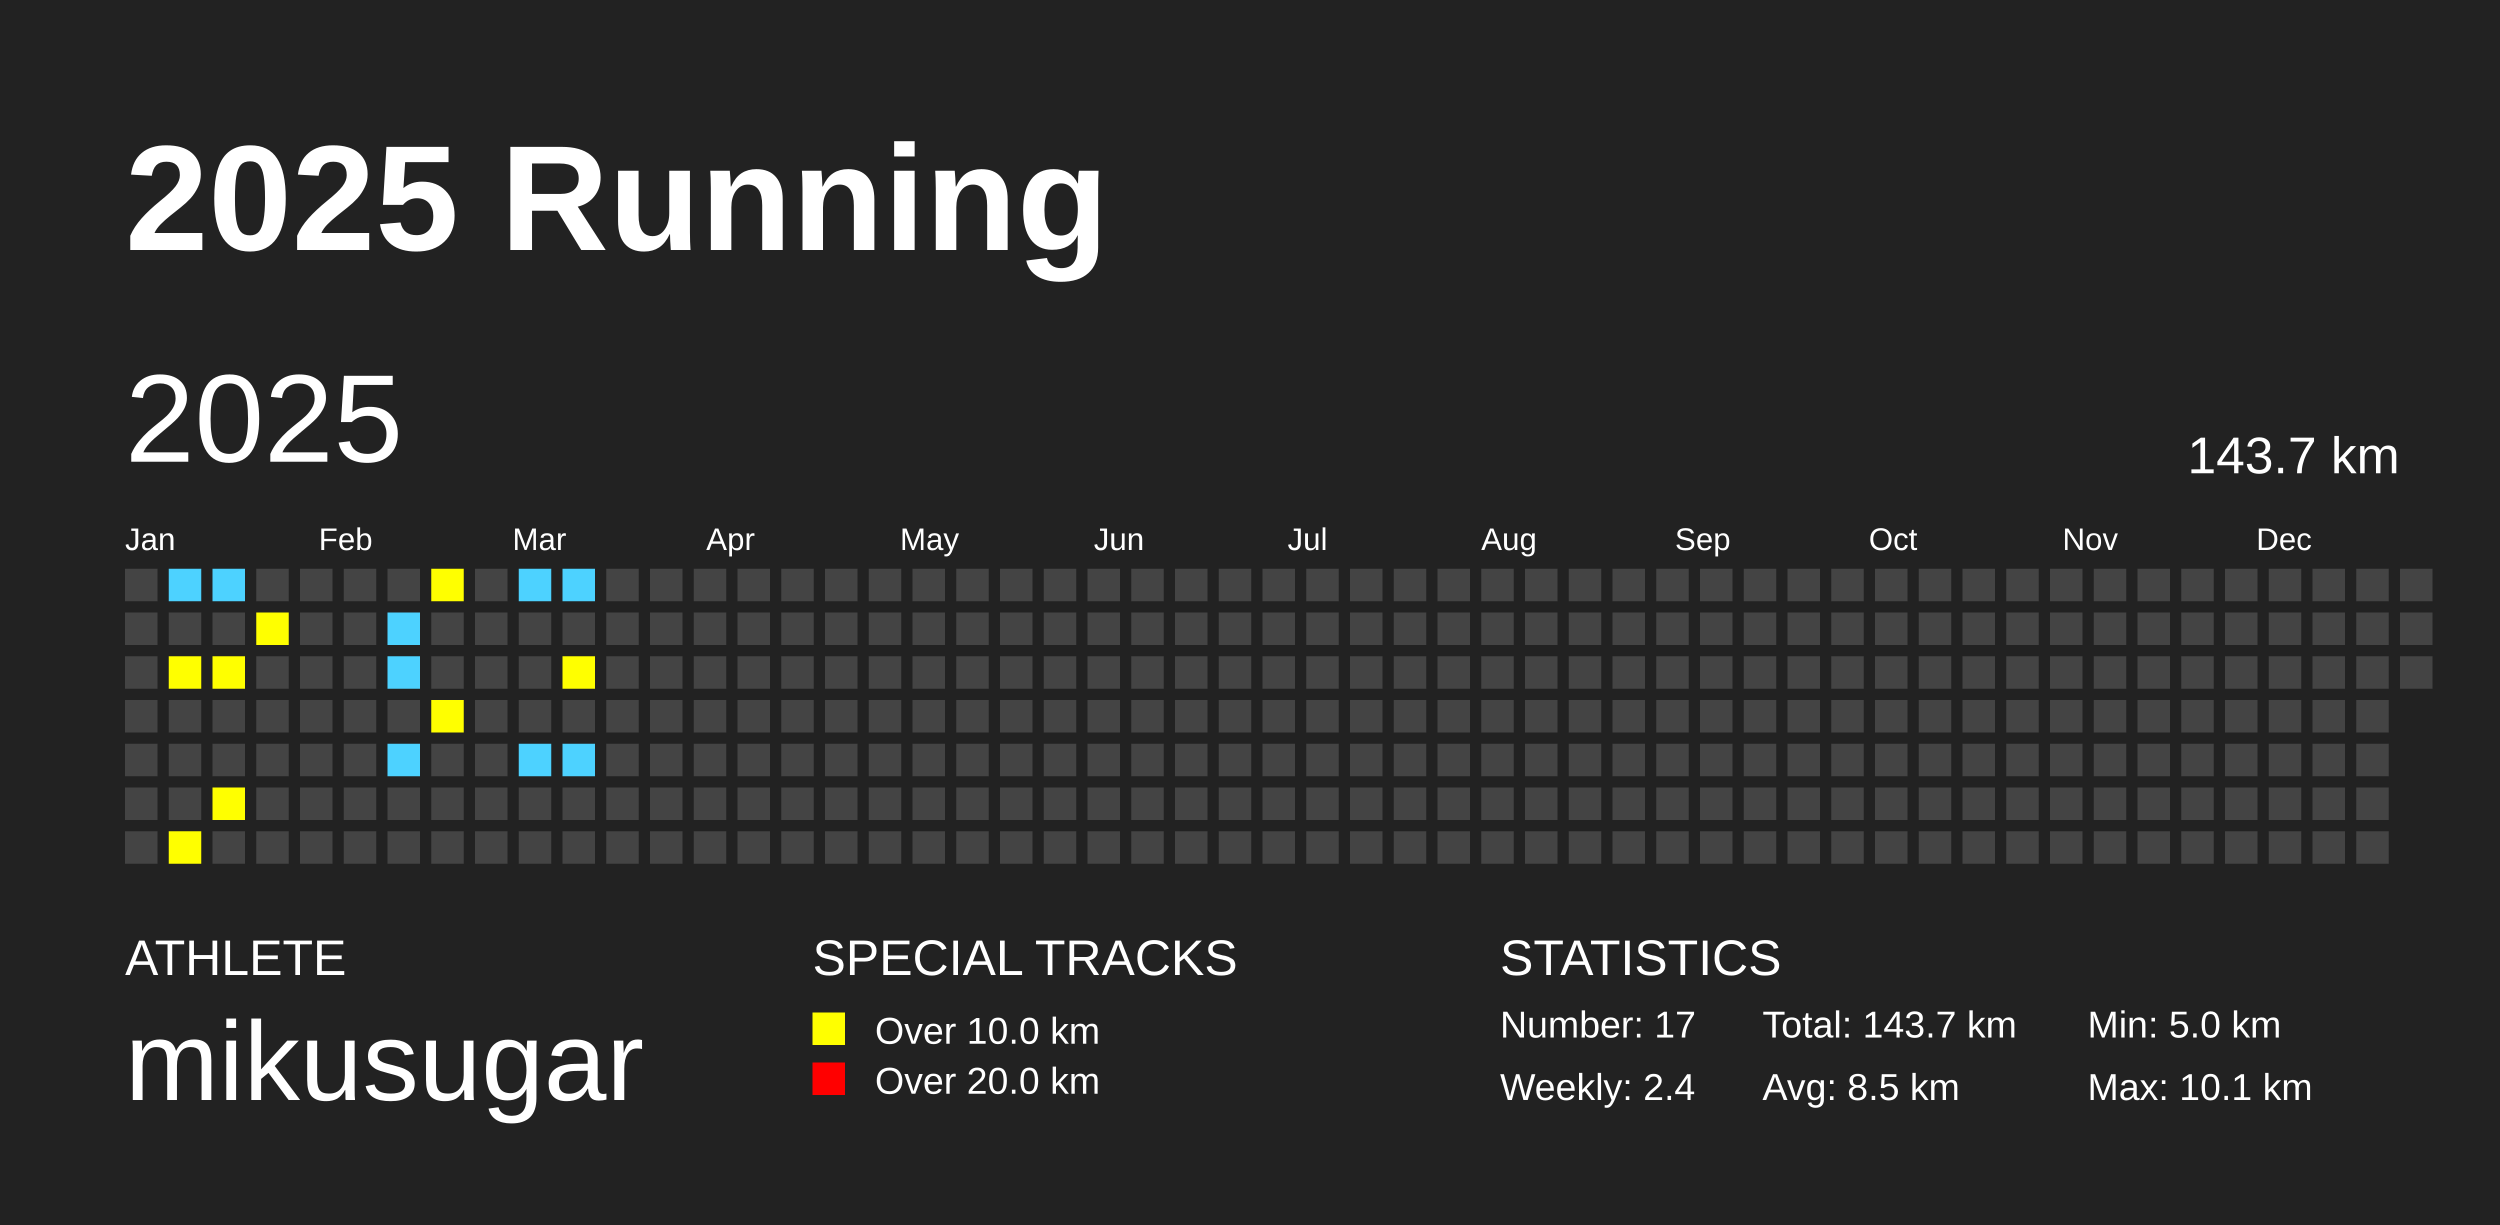
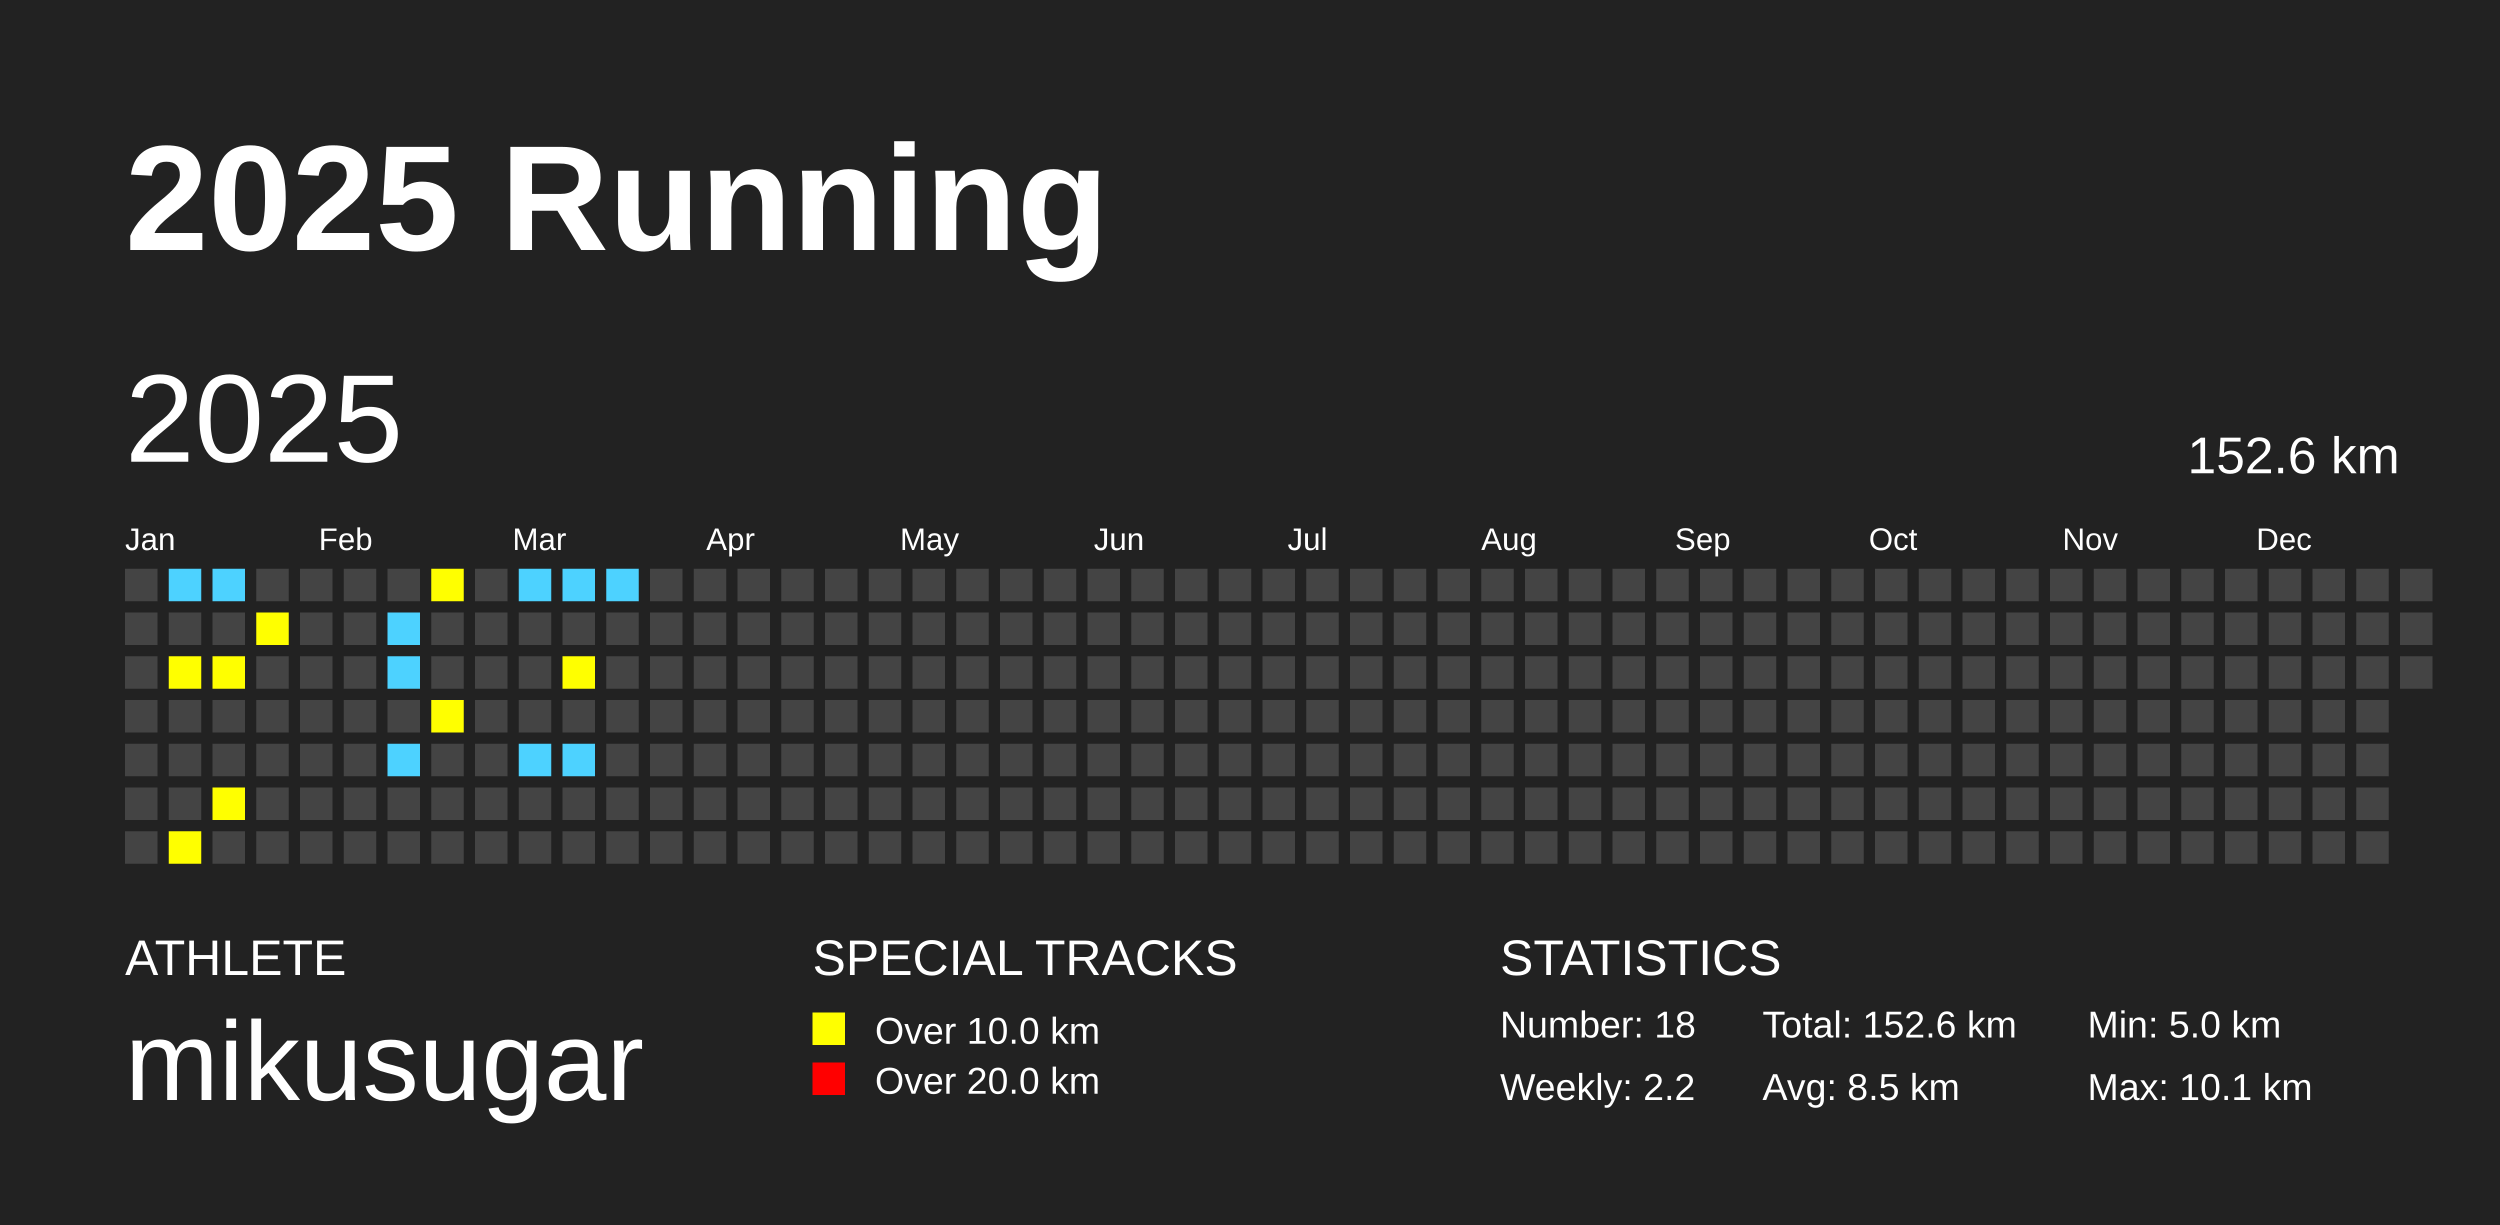
<svg xmlns="http://www.w3.org/2000/svg" baseProfile="full" height="98mm" version="1.1" viewBox="0,0,200,98" width="200mm">
  <defs />
  <rect fill="#222222" height="98" width="200" x="0" y="0" />
  <text fill="#FFFFFF" style="font-size:12px; font-family:Arial; font-weight:bold;" x="10" y="20">2025 Running</text>
  <text fill="#FFFFFF" style="font-size:4px; font-family:Arial" x="10" y="78">ATHLETE</text>
  <text fill="#FFFFFF" style="font-size:9px; font-family:Arial" x="10" y="88">mikusugar</text>
  <text fill="#FFFFFF" style="font-size:4px; font-family:Arial" x="65" y="78">SPECIAL TRACKS</text>
  <rect fill="yellow" height="2.6" width="2.6" x="65" y="81" />
  <text fill="#FFFFFF" style="font-size:3px; font-family:Arial" x="70" y="83.5">Over 10.0 km</text>
  <rect fill="red" height="2.6" width="2.6" x="65" y="85" />
  <text fill="#FFFFFF" style="font-size:3px; font-family:Arial" x="70" y="87.5">Over 20.0 km</text>
  <text fill="#FFFFFF" style="font-size:4px; font-family:Arial" x="120" y="78">STATISTICS</text>
-   <text fill="#FFFFFF" style="font-size:3px; font-family:Arial" x="120" y="83">Number: 17</text>
-   <text fill="#FFFFFF" style="font-size:3px; font-family:Arial" x="120" y="88">Weekly: 2.4</text>
-   <text fill="#FFFFFF" style="font-size:3px; font-family:Arial" x="141" y="83">Total: 143.7 km</text>
+   <text fill="#FFFFFF" style="font-size:3px; font-family:Arial" x="120" y="83">Number: 18</text>
+   <text fill="#FFFFFF" style="font-size:3px; font-family:Arial" x="120" y="88">Weekly: 2.2</text>
+   <text fill="#FFFFFF" style="font-size:3px; font-family:Arial" x="141" y="83">Total: 152.6 km</text>
  <text fill="#FFFFFF" style="font-size:3px; font-family:Arial" x="141" y="88">Avg: 8.5 km</text>
  <text fill="#FFFFFF" style="font-size:3px; font-family:Arial" x="167" y="83">Min: 5.0 km</text>
  <text fill="#FFFFFF" style="font-size:3px; font-family:Arial" x="167" y="88">Max: 10.1 km</text>
  <text dominant-baseline="hanging" fill="#FFFFFF" style="font-size:10.0px; font-family:Arial;" x="10" y="30">2025</text>
-   <text dominant-baseline="hanging" fill="#FFFFFF" style="font-size:4.125px; font-family:Arial;" x="175" y="35">143.7 km</text>
+   <text dominant-baseline="hanging" fill="#FFFFFF" style="font-size:4.125px; font-family:Arial;" x="175" y="35">152.6 km</text>
  <text fill="#FFFFFF" style="font-size:2.5px; font-family:Arial" x="10.0" y="44">Jan</text>
  <text fill="#FFFFFF" style="font-size:2.5px; font-family:Arial" x="25.5" y="44">Feb</text>
  <text fill="#FFFFFF" style="font-size:2.5px; font-family:Arial" x="41.0" y="44">Mar</text>
  <text fill="#FFFFFF" style="font-size:2.5px; font-family:Arial" x="56.5" y="44">Apr</text>
  <text fill="#FFFFFF" style="font-size:2.5px; font-family:Arial" x="72.0" y="44">May</text>
  <text fill="#FFFFFF" style="font-size:2.5px; font-family:Arial" x="87.5" y="44">Jun</text>
  <text fill="#FFFFFF" style="font-size:2.5px; font-family:Arial" x="103.0" y="44">Jul</text>
  <text fill="#FFFFFF" style="font-size:2.5px; font-family:Arial" x="118.5" y="44">Aug</text>
  <text fill="#FFFFFF" style="font-size:2.5px; font-family:Arial" x="134.0" y="44">Sep</text>
  <text fill="#FFFFFF" style="font-size:2.5px; font-family:Arial" x="149.5" y="44">Oct</text>
  <text fill="#FFFFFF" style="font-size:2.5px; font-family:Arial" x="165.0" y="44">Nov</text>
  <text fill="#FFFFFF" style="font-size:2.5px; font-family:Arial" x="180.5" y="44">Dec</text>
  <rect fill="#444444" height="2.6" width="2.6" x="10.0" y="45.5" />
  <rect fill="#444444" height="2.6" width="2.6" x="10.0" y="49.0" />
  <rect fill="#444444" height="2.6" width="2.6" x="10.0" y="52.5" />
  <rect fill="#444444" height="2.6" width="2.6" x="10.0" y="56.0" />
  <rect fill="#444444" height="2.6" width="2.6" x="10.0" y="59.5" />
  <rect fill="#444444" height="2.6" width="2.6" x="10.0" y="63.0" />
  <rect fill="#444444" height="2.6" width="2.6" x="10.0" y="66.5" />
  <rect fill="#4DD2FF" height="2.6" width="2.6" x="13.5" y="45.5" />
  <rect fill="#444444" height="2.6" width="2.6" x="13.5" y="49.0" />
  <rect fill="yellow" height="2.6" width="2.6" x="13.5" y="52.5" />
  <rect fill="#444444" height="2.6" width="2.6" x="13.5" y="56.0" />
  <rect fill="#444444" height="2.6" width="2.6" x="13.5" y="59.5" />
  <rect fill="#444444" height="2.6" width="2.6" x="13.5" y="63.0" />
  <rect fill="yellow" height="2.6" width="2.6" x="13.5" y="66.5" />
  <rect fill="#4DD2FF" height="2.6" width="2.6" x="17.0" y="45.5" />
  <rect fill="#444444" height="2.6" width="2.6" x="17.0" y="49.0" />
  <rect fill="yellow" height="2.6" width="2.6" x="17.0" y="52.5" />
  <rect fill="#444444" height="2.6" width="2.6" x="17.0" y="56.0" />
  <rect fill="#444444" height="2.6" width="2.6" x="17.0" y="59.5" />
  <rect fill="yellow" height="2.6" width="2.6" x="17.0" y="63.0" />
  <rect fill="#444444" height="2.6" width="2.6" x="17.0" y="66.5" />
  <rect fill="#444444" height="2.6" width="2.6" x="20.5" y="45.5" />
  <rect fill="yellow" height="2.6" width="2.6" x="20.5" y="49.0" />
  <rect fill="#444444" height="2.6" width="2.6" x="20.5" y="52.5" />
  <rect fill="#444444" height="2.6" width="2.6" x="20.5" y="56.0" />
  <rect fill="#444444" height="2.6" width="2.6" x="20.5" y="59.5" />
  <rect fill="#444444" height="2.6" width="2.6" x="20.5" y="63.0" />
  <rect fill="#444444" height="2.6" width="2.6" x="20.5" y="66.5" />
  <rect fill="#444444" height="2.6" width="2.6" x="24.0" y="45.5" />
  <rect fill="#444444" height="2.6" width="2.6" x="24.0" y="49.0" />
  <rect fill="#444444" height="2.6" width="2.6" x="24.0" y="52.5" />
  <rect fill="#444444" height="2.6" width="2.6" x="24.0" y="56.0" />
  <rect fill="#444444" height="2.6" width="2.6" x="24.0" y="59.5" />
  <rect fill="#444444" height="2.6" width="2.6" x="24.0" y="63.0" />
  <rect fill="#444444" height="2.6" width="2.6" x="24.0" y="66.5" />
  <rect fill="#444444" height="2.6" width="2.6" x="27.5" y="45.5" />
  <rect fill="#444444" height="2.6" width="2.6" x="27.5" y="49.0" />
  <rect fill="#444444" height="2.6" width="2.6" x="27.5" y="52.5" />
  <rect fill="#444444" height="2.6" width="2.6" x="27.5" y="56.0" />
  <rect fill="#444444" height="2.6" width="2.6" x="27.5" y="59.5" />
  <rect fill="#444444" height="2.6" width="2.6" x="27.5" y="63.0" />
  <rect fill="#444444" height="2.6" width="2.6" x="27.5" y="66.5" />
  <rect fill="#444444" height="2.6" width="2.6" x="31.0" y="45.5" />
  <rect fill="#4DD2FF" height="2.6" width="2.6" x="31.0" y="49.0" />
  <rect fill="#4DD2FF" height="2.6" width="2.6" x="31.0" y="52.5" />
  <rect fill="#444444" height="2.6" width="2.6" x="31.0" y="56.0" />
  <rect fill="#4DD2FF" height="2.6" width="2.6" x="31.0" y="59.5" />
  <rect fill="#444444" height="2.6" width="2.6" x="31.0" y="63.0" />
  <rect fill="#444444" height="2.6" width="2.6" x="31.0" y="66.5" />
  <rect fill="yellow" height="2.6" width="2.6" x="34.5" y="45.5" />
  <rect fill="#444444" height="2.6" width="2.6" x="34.5" y="49.0" />
  <rect fill="#444444" height="2.6" width="2.6" x="34.5" y="52.5" />
  <rect fill="yellow" height="2.6" width="2.6" x="34.5" y="56.0" />
  <rect fill="#444444" height="2.6" width="2.6" x="34.5" y="59.5" />
  <rect fill="#444444" height="2.6" width="2.6" x="34.5" y="63.0" />
  <rect fill="#444444" height="2.6" width="2.6" x="34.5" y="66.5" />
  <rect fill="#444444" height="2.6" width="2.6" x="38.0" y="45.5" />
  <rect fill="#444444" height="2.6" width="2.6" x="38.0" y="49.0" />
  <rect fill="#444444" height="2.6" width="2.6" x="38.0" y="52.5" />
  <rect fill="#444444" height="2.6" width="2.6" x="38.0" y="56.0" />
  <rect fill="#444444" height="2.6" width="2.6" x="38.0" y="59.5" />
  <rect fill="#444444" height="2.6" width="2.6" x="38.0" y="63.0" />
  <rect fill="#444444" height="2.6" width="2.6" x="38.0" y="66.5" />
  <rect fill="#4DD2FF" height="2.6" width="2.6" x="41.5" y="45.5" />
  <rect fill="#444444" height="2.6" width="2.6" x="41.5" y="49.0" />
  <rect fill="#444444" height="2.6" width="2.6" x="41.5" y="52.5" />
  <rect fill="#444444" height="2.6" width="2.6" x="41.5" y="56.0" />
  <rect fill="#4DD2FF" height="2.6" width="2.6" x="41.5" y="59.5" />
  <rect fill="#444444" height="2.6" width="2.6" x="41.5" y="63.0" />
  <rect fill="#444444" height="2.6" width="2.6" x="41.5" y="66.5" />
  <rect fill="#4DD2FF" height="2.6" width="2.6" x="45.0" y="45.5" />
  <rect fill="#444444" height="2.6" width="2.6" x="45.0" y="49.0" />
  <rect fill="yellow" height="2.6" width="2.6" x="45.0" y="52.5" />
  <rect fill="#444444" height="2.6" width="2.6" x="45.0" y="56.0" />
  <rect fill="#4DD2FF" height="2.6" width="2.6" x="45.0" y="59.5" />
  <rect fill="#444444" height="2.6" width="2.6" x="45.0" y="63.0" />
  <rect fill="#444444" height="2.6" width="2.6" x="45.0" y="66.5" />
-   <rect fill="#444444" height="2.6" width="2.6" x="48.5" y="45.5" />
+   <rect fill="#4DD2FF" height="2.6" width="2.6" x="48.5" y="45.5" />
  <rect fill="#444444" height="2.6" width="2.6" x="48.5" y="49.0" />
  <rect fill="#444444" height="2.6" width="2.6" x="48.5" y="52.5" />
  <rect fill="#444444" height="2.6" width="2.6" x="48.5" y="56.0" />
  <rect fill="#444444" height="2.6" width="2.6" x="48.5" y="59.5" />
  <rect fill="#444444" height="2.6" width="2.6" x="48.5" y="63.0" />
  <rect fill="#444444" height="2.6" width="2.6" x="48.5" y="66.5" />
  <rect fill="#444444" height="2.6" width="2.6" x="52.0" y="45.5" />
  <rect fill="#444444" height="2.6" width="2.6" x="52.0" y="49.0" />
  <rect fill="#444444" height="2.6" width="2.6" x="52.0" y="52.5" />
  <rect fill="#444444" height="2.6" width="2.6" x="52.0" y="56.0" />
  <rect fill="#444444" height="2.6" width="2.6" x="52.0" y="59.5" />
  <rect fill="#444444" height="2.6" width="2.6" x="52.0" y="63.0" />
  <rect fill="#444444" height="2.6" width="2.6" x="52.0" y="66.5" />
  <rect fill="#444444" height="2.6" width="2.6" x="55.5" y="45.5" />
  <rect fill="#444444" height="2.6" width="2.6" x="55.5" y="49.0" />
  <rect fill="#444444" height="2.6" width="2.6" x="55.5" y="52.5" />
  <rect fill="#444444" height="2.6" width="2.6" x="55.5" y="56.0" />
  <rect fill="#444444" height="2.6" width="2.6" x="55.5" y="59.5" />
  <rect fill="#444444" height="2.6" width="2.6" x="55.5" y="63.0" />
  <rect fill="#444444" height="2.6" width="2.6" x="55.5" y="66.5" />
  <rect fill="#444444" height="2.6" width="2.6" x="59.0" y="45.5" />
  <rect fill="#444444" height="2.6" width="2.6" x="59.0" y="49.0" />
  <rect fill="#444444" height="2.6" width="2.6" x="59.0" y="52.5" />
  <rect fill="#444444" height="2.6" width="2.6" x="59.0" y="56.0" />
  <rect fill="#444444" height="2.6" width="2.6" x="59.0" y="59.5" />
  <rect fill="#444444" height="2.6" width="2.6" x="59.0" y="63.0" />
  <rect fill="#444444" height="2.6" width="2.6" x="59.0" y="66.5" />
  <rect fill="#444444" height="2.6" width="2.6" x="62.5" y="45.5" />
  <rect fill="#444444" height="2.6" width="2.6" x="62.5" y="49.0" />
  <rect fill="#444444" height="2.6" width="2.6" x="62.5" y="52.5" />
  <rect fill="#444444" height="2.6" width="2.6" x="62.5" y="56.0" />
  <rect fill="#444444" height="2.6" width="2.6" x="62.5" y="59.5" />
  <rect fill="#444444" height="2.6" width="2.6" x="62.5" y="63.0" />
  <rect fill="#444444" height="2.6" width="2.6" x="62.5" y="66.5" />
  <rect fill="#444444" height="2.6" width="2.6" x="66.0" y="45.5" />
  <rect fill="#444444" height="2.6" width="2.6" x="66.0" y="49.0" />
  <rect fill="#444444" height="2.6" width="2.6" x="66.0" y="52.5" />
  <rect fill="#444444" height="2.6" width="2.6" x="66.0" y="56.0" />
  <rect fill="#444444" height="2.6" width="2.6" x="66.0" y="59.5" />
  <rect fill="#444444" height="2.6" width="2.6" x="66.0" y="63.0" />
  <rect fill="#444444" height="2.6" width="2.6" x="66.0" y="66.5" />
  <rect fill="#444444" height="2.6" width="2.6" x="69.5" y="45.5" />
  <rect fill="#444444" height="2.6" width="2.6" x="69.5" y="49.0" />
  <rect fill="#444444" height="2.6" width="2.6" x="69.5" y="52.5" />
  <rect fill="#444444" height="2.6" width="2.6" x="69.5" y="56.0" />
  <rect fill="#444444" height="2.6" width="2.6" x="69.5" y="59.5" />
  <rect fill="#444444" height="2.6" width="2.6" x="69.5" y="63.0" />
  <rect fill="#444444" height="2.6" width="2.6" x="69.5" y="66.5" />
  <rect fill="#444444" height="2.6" width="2.6" x="73.0" y="45.5" />
  <rect fill="#444444" height="2.6" width="2.6" x="73.0" y="49.0" />
  <rect fill="#444444" height="2.6" width="2.6" x="73.0" y="52.5" />
  <rect fill="#444444" height="2.6" width="2.6" x="73.0" y="56.0" />
  <rect fill="#444444" height="2.6" width="2.6" x="73.0" y="59.5" />
  <rect fill="#444444" height="2.6" width="2.6" x="73.0" y="63.0" />
  <rect fill="#444444" height="2.6" width="2.6" x="73.0" y="66.5" />
  <rect fill="#444444" height="2.6" width="2.6" x="76.5" y="45.5" />
  <rect fill="#444444" height="2.6" width="2.6" x="76.5" y="49.0" />
  <rect fill="#444444" height="2.6" width="2.6" x="76.5" y="52.5" />
  <rect fill="#444444" height="2.6" width="2.6" x="76.5" y="56.0" />
  <rect fill="#444444" height="2.6" width="2.6" x="76.5" y="59.5" />
  <rect fill="#444444" height="2.6" width="2.6" x="76.5" y="63.0" />
  <rect fill="#444444" height="2.6" width="2.6" x="76.5" y="66.5" />
  <rect fill="#444444" height="2.6" width="2.6" x="80.0" y="45.5" />
  <rect fill="#444444" height="2.6" width="2.6" x="80.0" y="49.0" />
  <rect fill="#444444" height="2.6" width="2.6" x="80.0" y="52.5" />
  <rect fill="#444444" height="2.6" width="2.6" x="80.0" y="56.0" />
  <rect fill="#444444" height="2.6" width="2.6" x="80.0" y="59.5" />
  <rect fill="#444444" height="2.6" width="2.6" x="80.0" y="63.0" />
  <rect fill="#444444" height="2.6" width="2.6" x="80.0" y="66.5" />
  <rect fill="#444444" height="2.6" width="2.6" x="83.5" y="45.5" />
  <rect fill="#444444" height="2.6" width="2.6" x="83.5" y="49.0" />
  <rect fill="#444444" height="2.6" width="2.6" x="83.5" y="52.5" />
  <rect fill="#444444" height="2.6" width="2.6" x="83.5" y="56.0" />
  <rect fill="#444444" height="2.6" width="2.6" x="83.5" y="59.5" />
  <rect fill="#444444" height="2.6" width="2.6" x="83.5" y="63.0" />
  <rect fill="#444444" height="2.6" width="2.6" x="83.5" y="66.5" />
  <rect fill="#444444" height="2.6" width="2.6" x="87.0" y="45.5" />
  <rect fill="#444444" height="2.6" width="2.6" x="87.0" y="49.0" />
  <rect fill="#444444" height="2.6" width="2.6" x="87.0" y="52.5" />
  <rect fill="#444444" height="2.6" width="2.6" x="87.0" y="56.0" />
  <rect fill="#444444" height="2.6" width="2.6" x="87.0" y="59.5" />
  <rect fill="#444444" height="2.6" width="2.6" x="87.0" y="63.0" />
  <rect fill="#444444" height="2.6" width="2.6" x="87.0" y="66.5" />
  <rect fill="#444444" height="2.6" width="2.6" x="90.5" y="45.5" />
  <rect fill="#444444" height="2.6" width="2.6" x="90.5" y="49.0" />
  <rect fill="#444444" height="2.6" width="2.6" x="90.5" y="52.5" />
  <rect fill="#444444" height="2.6" width="2.6" x="90.5" y="56.0" />
  <rect fill="#444444" height="2.6" width="2.6" x="90.5" y="59.5" />
  <rect fill="#444444" height="2.6" width="2.6" x="90.5" y="63.0" />
  <rect fill="#444444" height="2.6" width="2.6" x="90.5" y="66.5" />
  <rect fill="#444444" height="2.6" width="2.6" x="94.0" y="45.5" />
  <rect fill="#444444" height="2.6" width="2.6" x="94.0" y="49.0" />
  <rect fill="#444444" height="2.6" width="2.6" x="94.0" y="52.5" />
  <rect fill="#444444" height="2.6" width="2.6" x="94.0" y="56.0" />
  <rect fill="#444444" height="2.6" width="2.6" x="94.0" y="59.5" />
  <rect fill="#444444" height="2.6" width="2.6" x="94.0" y="63.0" />
  <rect fill="#444444" height="2.6" width="2.6" x="94.0" y="66.5" />
  <rect fill="#444444" height="2.6" width="2.6" x="97.5" y="45.5" />
  <rect fill="#444444" height="2.6" width="2.6" x="97.5" y="49.0" />
  <rect fill="#444444" height="2.6" width="2.6" x="97.5" y="52.5" />
  <rect fill="#444444" height="2.6" width="2.6" x="97.5" y="56.0" />
  <rect fill="#444444" height="2.6" width="2.6" x="97.5" y="59.5" />
  <rect fill="#444444" height="2.6" width="2.6" x="97.5" y="63.0" />
  <rect fill="#444444" height="2.6" width="2.6" x="97.5" y="66.5" />
  <rect fill="#444444" height="2.6" width="2.6" x="101.0" y="45.5" />
  <rect fill="#444444" height="2.6" width="2.6" x="101.0" y="49.0" />
  <rect fill="#444444" height="2.6" width="2.6" x="101.0" y="52.5" />
  <rect fill="#444444" height="2.6" width="2.6" x="101.0" y="56.0" />
  <rect fill="#444444" height="2.6" width="2.6" x="101.0" y="59.5" />
  <rect fill="#444444" height="2.6" width="2.6" x="101.0" y="63.0" />
  <rect fill="#444444" height="2.6" width="2.6" x="101.0" y="66.5" />
  <rect fill="#444444" height="2.6" width="2.6" x="104.5" y="45.5" />
  <rect fill="#444444" height="2.6" width="2.6" x="104.5" y="49.0" />
  <rect fill="#444444" height="2.6" width="2.6" x="104.5" y="52.5" />
  <rect fill="#444444" height="2.6" width="2.6" x="104.5" y="56.0" />
  <rect fill="#444444" height="2.6" width="2.6" x="104.5" y="59.5" />
  <rect fill="#444444" height="2.6" width="2.6" x="104.5" y="63.0" />
  <rect fill="#444444" height="2.6" width="2.6" x="104.5" y="66.5" />
  <rect fill="#444444" height="2.6" width="2.6" x="108.0" y="45.5" />
  <rect fill="#444444" height="2.6" width="2.6" x="108.0" y="49.0" />
  <rect fill="#444444" height="2.6" width="2.6" x="108.0" y="52.5" />
  <rect fill="#444444" height="2.6" width="2.6" x="108.0" y="56.0" />
  <rect fill="#444444" height="2.6" width="2.6" x="108.0" y="59.5" />
  <rect fill="#444444" height="2.6" width="2.6" x="108.0" y="63.0" />
  <rect fill="#444444" height="2.6" width="2.6" x="108.0" y="66.5" />
  <rect fill="#444444" height="2.6" width="2.6" x="111.5" y="45.5" />
  <rect fill="#444444" height="2.6" width="2.6" x="111.5" y="49.0" />
  <rect fill="#444444" height="2.6" width="2.6" x="111.5" y="52.5" />
  <rect fill="#444444" height="2.6" width="2.6" x="111.5" y="56.0" />
  <rect fill="#444444" height="2.6" width="2.6" x="111.5" y="59.5" />
  <rect fill="#444444" height="2.6" width="2.6" x="111.5" y="63.0" />
  <rect fill="#444444" height="2.6" width="2.6" x="111.5" y="66.5" />
  <rect fill="#444444" height="2.6" width="2.6" x="115.0" y="45.5" />
  <rect fill="#444444" height="2.6" width="2.6" x="115.0" y="49.0" />
  <rect fill="#444444" height="2.6" width="2.6" x="115.0" y="52.5" />
  <rect fill="#444444" height="2.6" width="2.6" x="115.0" y="56.0" />
  <rect fill="#444444" height="2.6" width="2.6" x="115.0" y="59.5" />
  <rect fill="#444444" height="2.6" width="2.6" x="115.0" y="63.0" />
  <rect fill="#444444" height="2.6" width="2.6" x="115.0" y="66.5" />
  <rect fill="#444444" height="2.6" width="2.6" x="118.5" y="45.5" />
  <rect fill="#444444" height="2.6" width="2.6" x="118.5" y="49.0" />
  <rect fill="#444444" height="2.6" width="2.6" x="118.5" y="52.5" />
  <rect fill="#444444" height="2.6" width="2.6" x="118.5" y="56.0" />
  <rect fill="#444444" height="2.6" width="2.6" x="118.5" y="59.5" />
  <rect fill="#444444" height="2.6" width="2.6" x="118.5" y="63.0" />
  <rect fill="#444444" height="2.6" width="2.6" x="118.5" y="66.5" />
  <rect fill="#444444" height="2.6" width="2.6" x="122.0" y="45.5" />
  <rect fill="#444444" height="2.6" width="2.6" x="122.0" y="49.0" />
  <rect fill="#444444" height="2.6" width="2.6" x="122.0" y="52.5" />
  <rect fill="#444444" height="2.6" width="2.6" x="122.0" y="56.0" />
  <rect fill="#444444" height="2.6" width="2.6" x="122.0" y="59.5" />
  <rect fill="#444444" height="2.6" width="2.6" x="122.0" y="63.0" />
  <rect fill="#444444" height="2.6" width="2.6" x="122.0" y="66.5" />
  <rect fill="#444444" height="2.6" width="2.6" x="125.5" y="45.5" />
  <rect fill="#444444" height="2.6" width="2.6" x="125.5" y="49.0" />
  <rect fill="#444444" height="2.6" width="2.6" x="125.5" y="52.5" />
  <rect fill="#444444" height="2.6" width="2.6" x="125.5" y="56.0" />
  <rect fill="#444444" height="2.6" width="2.6" x="125.5" y="59.5" />
  <rect fill="#444444" height="2.6" width="2.6" x="125.5" y="63.0" />
  <rect fill="#444444" height="2.6" width="2.6" x="125.5" y="66.5" />
  <rect fill="#444444" height="2.6" width="2.6" x="129.0" y="45.5" />
  <rect fill="#444444" height="2.6" width="2.6" x="129.0" y="49.0" />
  <rect fill="#444444" height="2.6" width="2.6" x="129.0" y="52.5" />
  <rect fill="#444444" height="2.6" width="2.6" x="129.0" y="56.0" />
  <rect fill="#444444" height="2.6" width="2.6" x="129.0" y="59.5" />
  <rect fill="#444444" height="2.6" width="2.6" x="129.0" y="63.0" />
  <rect fill="#444444" height="2.6" width="2.6" x="129.0" y="66.5" />
  <rect fill="#444444" height="2.6" width="2.6" x="132.5" y="45.5" />
  <rect fill="#444444" height="2.6" width="2.6" x="132.5" y="49.0" />
  <rect fill="#444444" height="2.6" width="2.6" x="132.5" y="52.5" />
  <rect fill="#444444" height="2.6" width="2.6" x="132.5" y="56.0" />
  <rect fill="#444444" height="2.6" width="2.6" x="132.5" y="59.5" />
  <rect fill="#444444" height="2.6" width="2.6" x="132.5" y="63.0" />
  <rect fill="#444444" height="2.6" width="2.6" x="132.5" y="66.5" />
  <rect fill="#444444" height="2.6" width="2.6" x="136.0" y="45.5" />
  <rect fill="#444444" height="2.6" width="2.6" x="136.0" y="49.0" />
  <rect fill="#444444" height="2.6" width="2.6" x="136.0" y="52.5" />
  <rect fill="#444444" height="2.6" width="2.6" x="136.0" y="56.0" />
  <rect fill="#444444" height="2.6" width="2.6" x="136.0" y="59.5" />
  <rect fill="#444444" height="2.6" width="2.6" x="136.0" y="63.0" />
  <rect fill="#444444" height="2.6" width="2.6" x="136.0" y="66.5" />
  <rect fill="#444444" height="2.6" width="2.6" x="139.5" y="45.5" />
  <rect fill="#444444" height="2.6" width="2.6" x="139.5" y="49.0" />
  <rect fill="#444444" height="2.6" width="2.6" x="139.5" y="52.5" />
  <rect fill="#444444" height="2.6" width="2.6" x="139.5" y="56.0" />
  <rect fill="#444444" height="2.6" width="2.6" x="139.5" y="59.5" />
  <rect fill="#444444" height="2.6" width="2.6" x="139.5" y="63.0" />
  <rect fill="#444444" height="2.6" width="2.6" x="139.5" y="66.5" />
  <rect fill="#444444" height="2.6" width="2.6" x="143.0" y="45.5" />
  <rect fill="#444444" height="2.6" width="2.6" x="143.0" y="49.0" />
  <rect fill="#444444" height="2.6" width="2.6" x="143.0" y="52.5" />
  <rect fill="#444444" height="2.6" width="2.6" x="143.0" y="56.0" />
  <rect fill="#444444" height="2.6" width="2.6" x="143.0" y="59.5" />
  <rect fill="#444444" height="2.6" width="2.6" x="143.0" y="63.0" />
  <rect fill="#444444" height="2.6" width="2.6" x="143.0" y="66.5" />
  <rect fill="#444444" height="2.6" width="2.6" x="146.5" y="45.5" />
  <rect fill="#444444" height="2.6" width="2.6" x="146.5" y="49.0" />
  <rect fill="#444444" height="2.6" width="2.6" x="146.5" y="52.5" />
  <rect fill="#444444" height="2.6" width="2.6" x="146.5" y="56.0" />
  <rect fill="#444444" height="2.6" width="2.6" x="146.5" y="59.5" />
  <rect fill="#444444" height="2.6" width="2.6" x="146.5" y="63.0" />
  <rect fill="#444444" height="2.6" width="2.6" x="146.5" y="66.5" />
  <rect fill="#444444" height="2.6" width="2.6" x="150.0" y="45.5" />
  <rect fill="#444444" height="2.6" width="2.6" x="150.0" y="49.0" />
  <rect fill="#444444" height="2.6" width="2.6" x="150.0" y="52.5" />
  <rect fill="#444444" height="2.6" width="2.6" x="150.0" y="56.0" />
  <rect fill="#444444" height="2.6" width="2.6" x="150.0" y="59.5" />
  <rect fill="#444444" height="2.6" width="2.6" x="150.0" y="63.0" />
  <rect fill="#444444" height="2.6" width="2.6" x="150.0" y="66.5" />
  <rect fill="#444444" height="2.6" width="2.6" x="153.5" y="45.5" />
  <rect fill="#444444" height="2.6" width="2.6" x="153.5" y="49.0" />
  <rect fill="#444444" height="2.6" width="2.6" x="153.5" y="52.5" />
  <rect fill="#444444" height="2.6" width="2.6" x="153.5" y="56.0" />
  <rect fill="#444444" height="2.6" width="2.6" x="153.5" y="59.5" />
  <rect fill="#444444" height="2.6" width="2.6" x="153.5" y="63.0" />
  <rect fill="#444444" height="2.6" width="2.6" x="153.5" y="66.5" />
  <rect fill="#444444" height="2.6" width="2.6" x="157.0" y="45.5" />
  <rect fill="#444444" height="2.6" width="2.6" x="157.0" y="49.0" />
  <rect fill="#444444" height="2.6" width="2.6" x="157.0" y="52.5" />
  <rect fill="#444444" height="2.6" width="2.6" x="157.0" y="56.0" />
  <rect fill="#444444" height="2.6" width="2.6" x="157.0" y="59.5" />
  <rect fill="#444444" height="2.6" width="2.6" x="157.0" y="63.0" />
  <rect fill="#444444" height="2.6" width="2.6" x="157.0" y="66.5" />
  <rect fill="#444444" height="2.6" width="2.6" x="160.5" y="45.5" />
  <rect fill="#444444" height="2.6" width="2.6" x="160.5" y="49.0" />
  <rect fill="#444444" height="2.6" width="2.6" x="160.5" y="52.5" />
  <rect fill="#444444" height="2.6" width="2.6" x="160.5" y="56.0" />
  <rect fill="#444444" height="2.6" width="2.6" x="160.5" y="59.5" />
  <rect fill="#444444" height="2.6" width="2.6" x="160.5" y="63.0" />
  <rect fill="#444444" height="2.6" width="2.6" x="160.5" y="66.5" />
  <rect fill="#444444" height="2.6" width="2.6" x="164.0" y="45.5" />
  <rect fill="#444444" height="2.6" width="2.6" x="164.0" y="49.0" />
  <rect fill="#444444" height="2.6" width="2.6" x="164.0" y="52.5" />
  <rect fill="#444444" height="2.6" width="2.6" x="164.0" y="56.0" />
  <rect fill="#444444" height="2.6" width="2.6" x="164.0" y="59.5" />
  <rect fill="#444444" height="2.6" width="2.6" x="164.0" y="63.0" />
  <rect fill="#444444" height="2.6" width="2.6" x="164.0" y="66.5" />
  <rect fill="#444444" height="2.6" width="2.6" x="167.5" y="45.5" />
  <rect fill="#444444" height="2.6" width="2.6" x="167.5" y="49.0" />
  <rect fill="#444444" height="2.6" width="2.6" x="167.5" y="52.5" />
  <rect fill="#444444" height="2.6" width="2.6" x="167.5" y="56.0" />
  <rect fill="#444444" height="2.6" width="2.6" x="167.5" y="59.5" />
  <rect fill="#444444" height="2.6" width="2.6" x="167.5" y="63.0" />
  <rect fill="#444444" height="2.6" width="2.6" x="167.5" y="66.5" />
  <rect fill="#444444" height="2.6" width="2.6" x="171.0" y="45.5" />
  <rect fill="#444444" height="2.6" width="2.6" x="171.0" y="49.0" />
  <rect fill="#444444" height="2.6" width="2.6" x="171.0" y="52.5" />
  <rect fill="#444444" height="2.6" width="2.6" x="171.0" y="56.0" />
  <rect fill="#444444" height="2.6" width="2.6" x="171.0" y="59.5" />
  <rect fill="#444444" height="2.6" width="2.6" x="171.0" y="63.0" />
  <rect fill="#444444" height="2.6" width="2.6" x="171.0" y="66.5" />
  <rect fill="#444444" height="2.6" width="2.6" x="174.5" y="45.5" />
  <rect fill="#444444" height="2.6" width="2.6" x="174.5" y="49.0" />
  <rect fill="#444444" height="2.6" width="2.6" x="174.5" y="52.5" />
  <rect fill="#444444" height="2.6" width="2.6" x="174.5" y="56.0" />
  <rect fill="#444444" height="2.6" width="2.6" x="174.5" y="59.5" />
  <rect fill="#444444" height="2.6" width="2.6" x="174.5" y="63.0" />
  <rect fill="#444444" height="2.6" width="2.6" x="174.5" y="66.5" />
  <rect fill="#444444" height="2.6" width="2.6" x="178.0" y="45.5" />
  <rect fill="#444444" height="2.6" width="2.6" x="178.0" y="49.0" />
  <rect fill="#444444" height="2.6" width="2.6" x="178.0" y="52.5" />
  <rect fill="#444444" height="2.6" width="2.6" x="178.0" y="56.0" />
  <rect fill="#444444" height="2.6" width="2.6" x="178.0" y="59.5" />
  <rect fill="#444444" height="2.6" width="2.6" x="178.0" y="63.0" />
  <rect fill="#444444" height="2.6" width="2.6" x="178.0" y="66.5" />
  <rect fill="#444444" height="2.6" width="2.6" x="181.5" y="45.5" />
  <rect fill="#444444" height="2.6" width="2.6" x="181.5" y="49.0" />
  <rect fill="#444444" height="2.6" width="2.6" x="181.5" y="52.5" />
  <rect fill="#444444" height="2.6" width="2.6" x="181.5" y="56.0" />
  <rect fill="#444444" height="2.6" width="2.6" x="181.5" y="59.5" />
  <rect fill="#444444" height="2.6" width="2.6" x="181.5" y="63.0" />
  <rect fill="#444444" height="2.6" width="2.6" x="181.5" y="66.5" />
  <rect fill="#444444" height="2.6" width="2.6" x="185.0" y="45.5" />
  <rect fill="#444444" height="2.6" width="2.6" x="185.0" y="49.0" />
  <rect fill="#444444" height="2.6" width="2.6" x="185.0" y="52.5" />
  <rect fill="#444444" height="2.6" width="2.6" x="185.0" y="56.0" />
  <rect fill="#444444" height="2.6" width="2.6" x="185.0" y="59.5" />
  <rect fill="#444444" height="2.6" width="2.6" x="185.0" y="63.0" />
  <rect fill="#444444" height="2.6" width="2.6" x="185.0" y="66.5" />
  <rect fill="#444444" height="2.6" width="2.6" x="188.5" y="45.5" />
  <rect fill="#444444" height="2.6" width="2.6" x="188.5" y="49.0" />
  <rect fill="#444444" height="2.6" width="2.6" x="188.5" y="52.5" />
  <rect fill="#444444" height="2.6" width="2.6" x="188.5" y="56.0" />
  <rect fill="#444444" height="2.6" width="2.6" x="188.5" y="59.5" />
  <rect fill="#444444" height="2.6" width="2.6" x="188.5" y="63.0" />
  <rect fill="#444444" height="2.6" width="2.6" x="188.5" y="66.5" />
  <rect fill="#444444" height="2.6" width="2.6" x="192.0" y="45.5" />
  <rect fill="#444444" height="2.6" width="2.6" x="192.0" y="49.0" />
  <rect fill="#444444" height="2.6" width="2.6" x="192.0" y="52.5" />
</svg>
